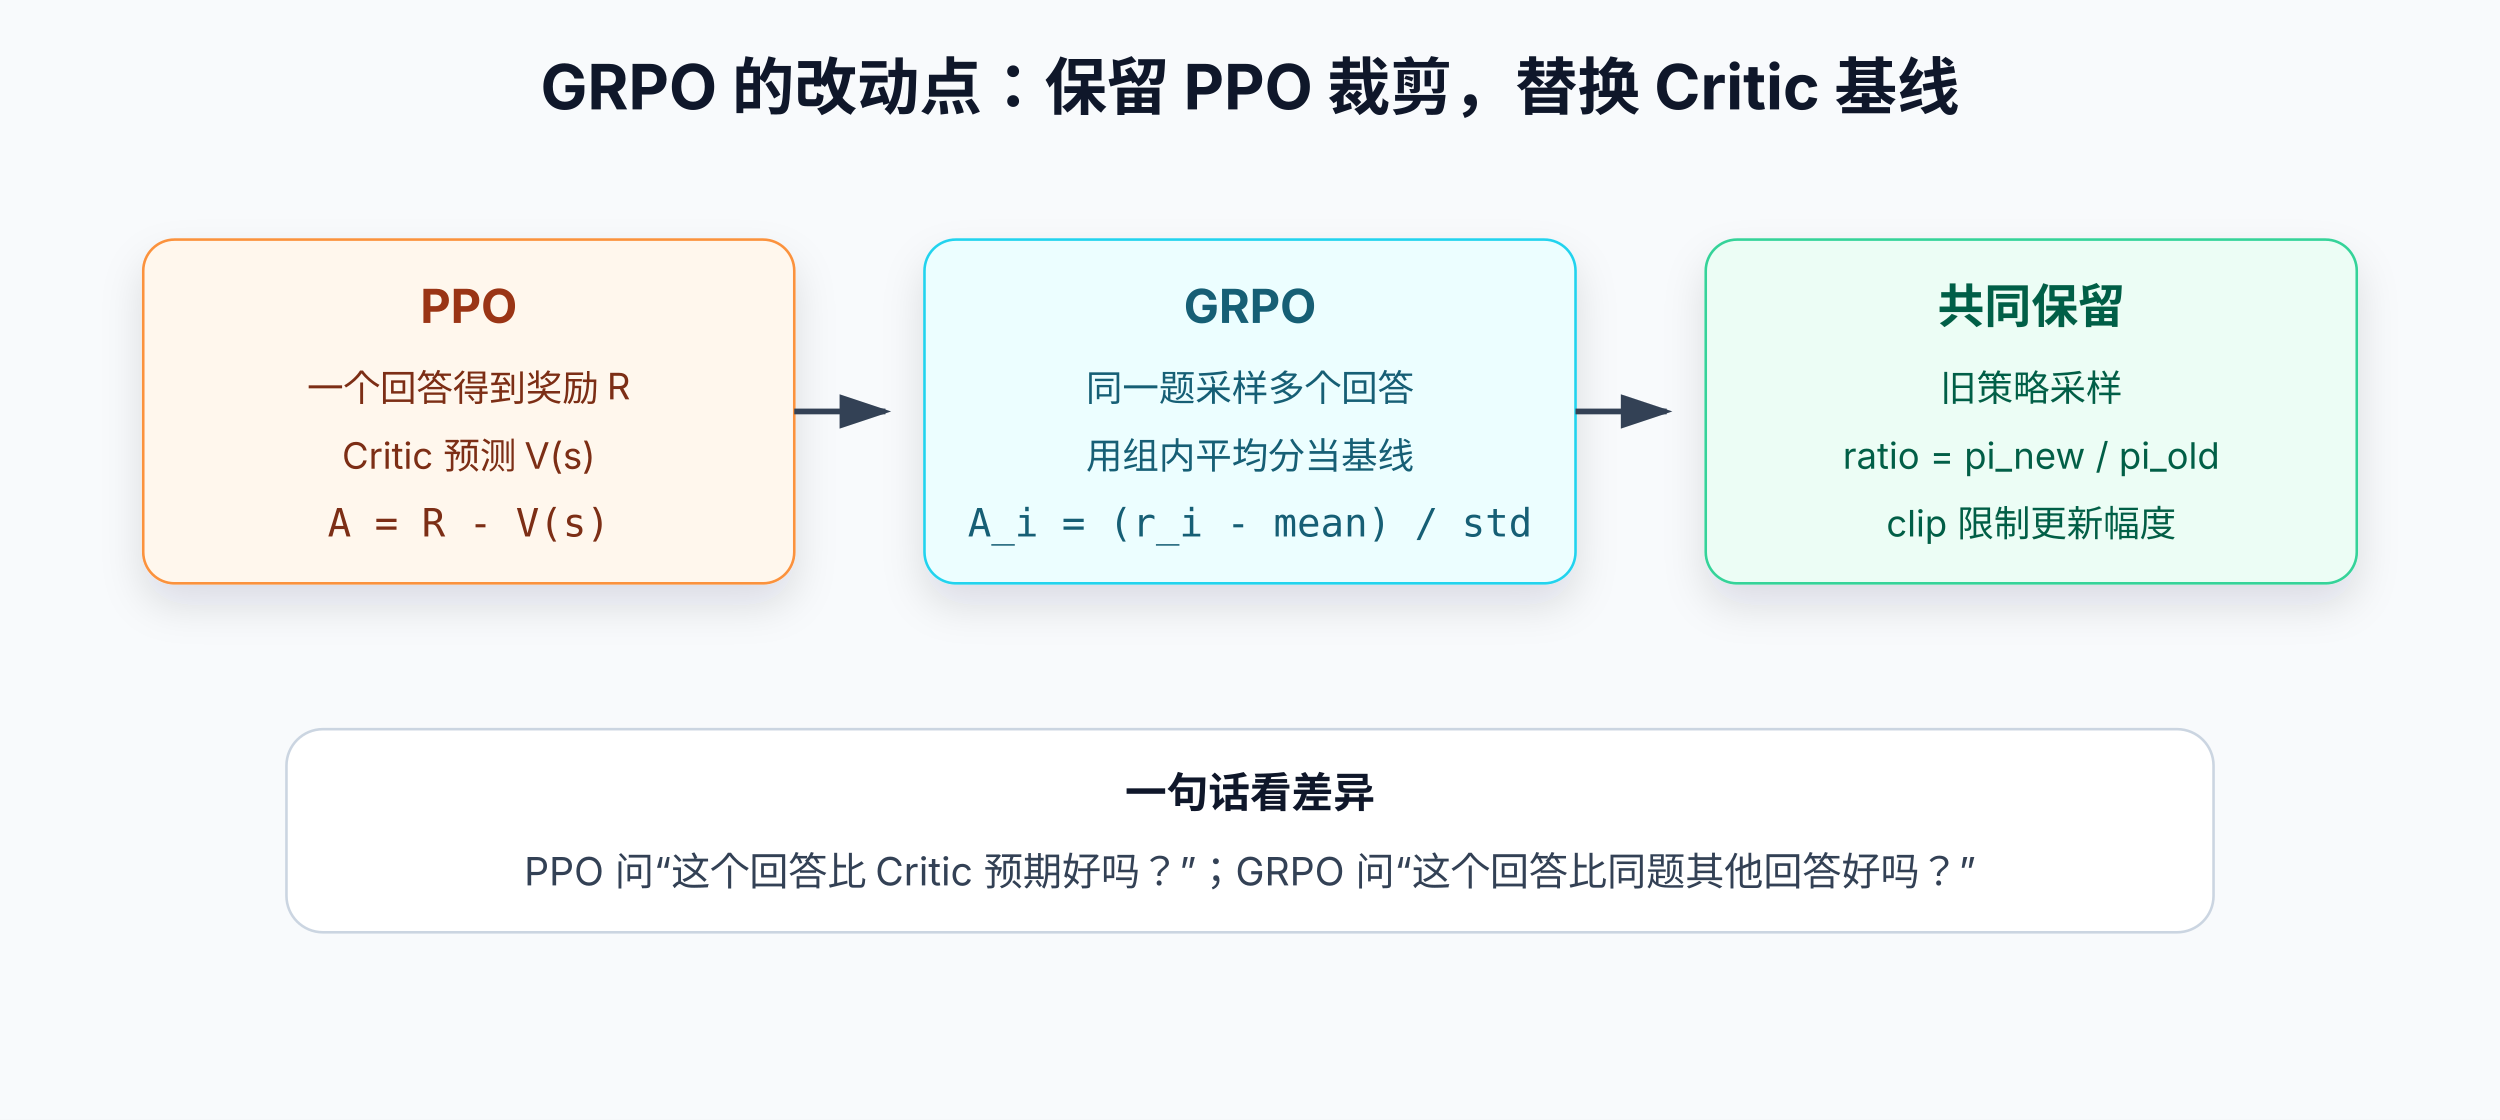
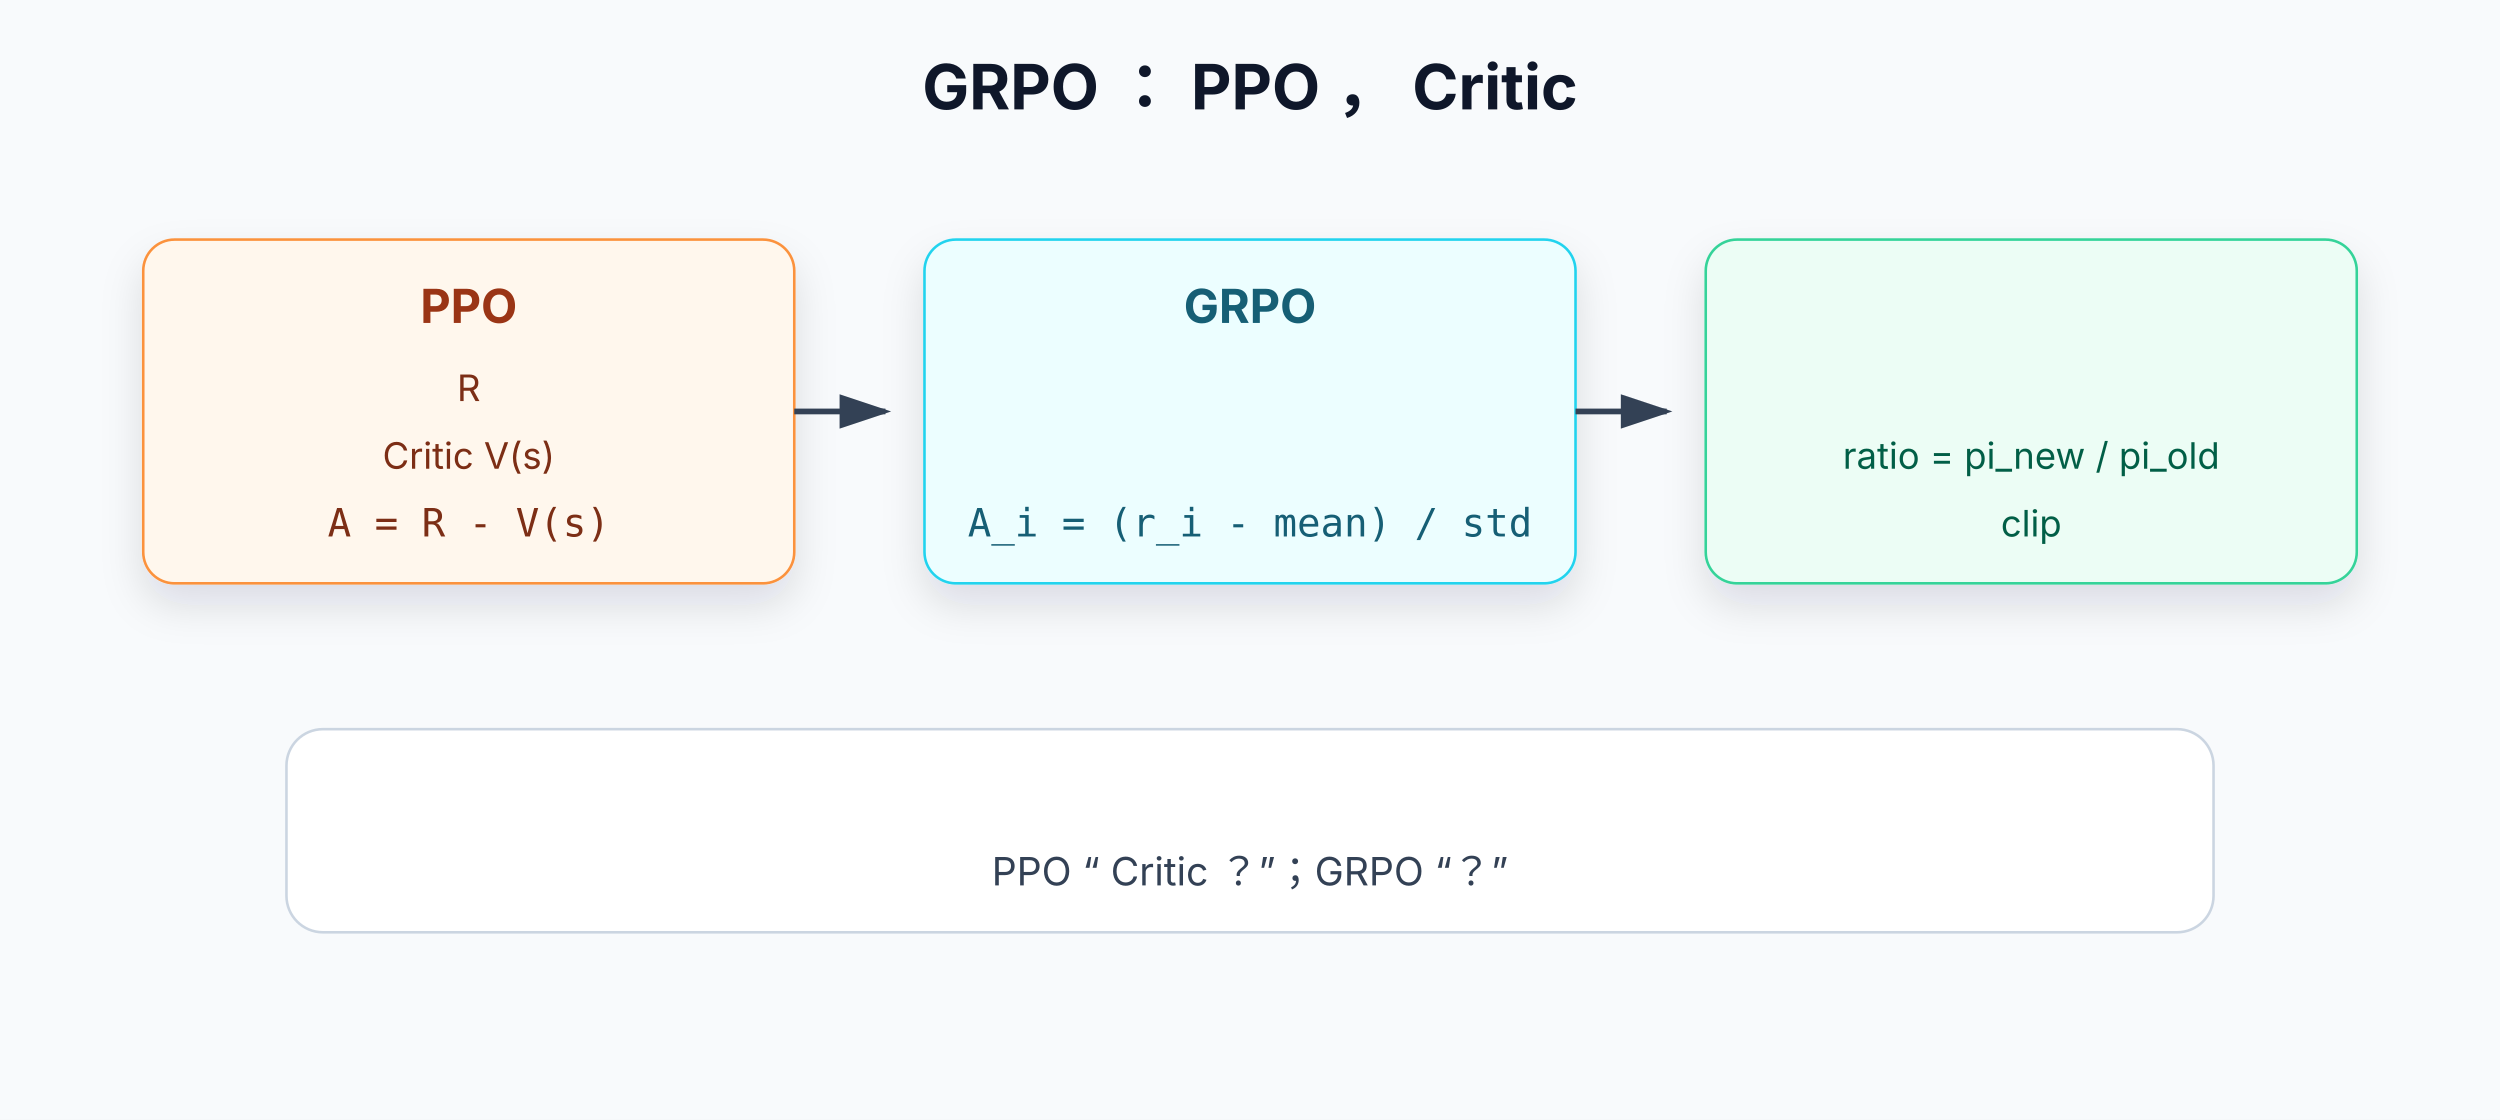
<svg xmlns="http://www.w3.org/2000/svg" width="960" height="430" viewBox="0 0 960 430" role="img" aria-labelledby="title desc">
  <defs>
    <marker id="arrow" markerWidth="10" markerHeight="10" refX="8" refY="3" orient="auto" markerUnits="strokeWidth">
      <path d="M0,0 L0,6 L9,3 z" fill="#334155" />
    </marker>
    <filter id="shadow" x="-10%" y="-20%" width="120%" height="150%">
      <feDropShadow dx="0" dy="8" stdDeviation="8" flood-color="#0f172a" flood-opacity="0.12" />
    </filter>
  </defs>
  <rect width="960" height="430" fill="#f8fafc" />
  <text x="480" y="42" text-anchor="middle" font-family="system-ui, -apple-system, BlinkMacSystemFont, 'Noto Sans SC', sans-serif" font-size="24" font-weight="700" fill="#0f172a">
-     GRPO 的改动点：保留 PPO 裁剪，替换 Critic 基线
+     GRPO ： PPO ， Critic 
  </text>
  <g filter="url(#shadow)">
    <rect x="55" y="92" width="250" height="132" rx="12" fill="#fff7ed" stroke="#fb923c" />
    <text x="180" y="124" text-anchor="middle" font-family="system-ui, -apple-system, BlinkMacSystemFont, 'Noto Sans SC', sans-serif" font-size="18" font-weight="700" fill="#9a3412">PPO</text>
-     <text x="180" y="154" text-anchor="middle" font-family="system-ui, -apple-system, BlinkMacSystemFont, 'Noto Sans SC', sans-serif" font-size="14" fill="#7c2d12">一个回答得到奖励 R</text>
-     <text x="180" y="180" text-anchor="middle" font-family="system-ui, -apple-system, BlinkMacSystemFont, 'Noto Sans SC', sans-serif" font-size="14" fill="#7c2d12">Critic 预测 V(s)</text>
+     <text x="180" y="154" text-anchor="middle" font-family="system-ui, -apple-system, BlinkMacSystemFont, 'Noto Sans SC', sans-serif" font-size="14" fill="#7c2d12"> R</text>
+     <text x="180" y="180" text-anchor="middle" font-family="system-ui, -apple-system, BlinkMacSystemFont, 'Noto Sans SC', sans-serif" font-size="14" fill="#7c2d12">Critic  V(s)</text>
    <text x="180" y="206" text-anchor="middle" font-family="monospace" font-size="15" fill="#7c2d12">A = R - V(s)</text>
  </g>
  <g filter="url(#shadow)">
    <rect x="355" y="92" width="250" height="132" rx="12" fill="#ecfeff" stroke="#22d3ee" />
    <text x="480" y="124" text-anchor="middle" font-family="system-ui, -apple-system, BlinkMacSystemFont, 'Noto Sans SC', sans-serif" font-size="18" font-weight="700" fill="#155e75">GRPO</text>
-     <text x="480" y="154" text-anchor="middle" font-family="system-ui, -apple-system, BlinkMacSystemFont, 'Noto Sans SC', sans-serif" font-size="14" fill="#155e75">同一题采样多个回答</text>
-     <text x="480" y="180" text-anchor="middle" font-family="system-ui, -apple-system, BlinkMacSystemFont, 'Noto Sans SC', sans-serif" font-size="14" fill="#155e75">用组内平均分当基线</text>
+     <text x="480" y="154" text-anchor="middle" font-family="system-ui, -apple-system, BlinkMacSystemFont, 'Noto Sans SC', sans-serif" font-size="14" fill="#155e75" />
+     <text x="480" y="180" text-anchor="middle" font-family="system-ui, -apple-system, BlinkMacSystemFont, 'Noto Sans SC', sans-serif" font-size="14" fill="#155e75" />
    <text x="480" y="206" text-anchor="middle" font-family="monospace" font-size="15" fill="#155e75">A_i = (r_i - mean) / std</text>
  </g>
  <g filter="url(#shadow)">
    <rect x="655" y="92" width="250" height="132" rx="12" fill="#ecfdf5" stroke="#34d399" />
-     <text x="780" y="124" text-anchor="middle" font-family="system-ui, -apple-system, BlinkMacSystemFont, 'Noto Sans SC', sans-serif" font-size="18" font-weight="700" fill="#065f46">共同保留</text>
-     <text x="780" y="154" text-anchor="middle" font-family="system-ui, -apple-system, BlinkMacSystemFont, 'Noto Sans SC', sans-serif" font-size="14" fill="#065f46">旧策略采样</text>
+     <text x="780" y="124" text-anchor="middle" font-family="system-ui, -apple-system, BlinkMacSystemFont, 'Noto Sans SC', sans-serif" font-size="18" font-weight="700" fill="#065f46" />
+     <text x="780" y="154" text-anchor="middle" font-family="system-ui, -apple-system, BlinkMacSystemFont, 'Noto Sans SC', sans-serif" font-size="14" fill="#065f46" />
    <text x="780" y="180" text-anchor="middle" font-family="system-ui, -apple-system, BlinkMacSystemFont, 'Noto Sans SC', sans-serif" font-size="14" fill="#065f46">ratio = pi_new / pi_old</text>
-     <text x="780" y="206" text-anchor="middle" font-family="system-ui, -apple-system, BlinkMacSystemFont, 'Noto Sans SC', sans-serif" font-size="14" fill="#065f46">clip 限制更新幅度</text>
+     <text x="780" y="206" text-anchor="middle" font-family="system-ui, -apple-system, BlinkMacSystemFont, 'Noto Sans SC', sans-serif" font-size="14" fill="#065f46">clip </text>
  </g>
  <line x1="305" y1="158" x2="340" y2="158" stroke="#334155" stroke-width="2.2" marker-end="url(#arrow)" />
  <line x1="605" y1="158" x2="640" y2="158" stroke="#334155" stroke-width="2.2" marker-end="url(#arrow)" />
  <g>
    <rect x="110" y="280" width="740" height="78" rx="14" fill="#ffffff" stroke="#cbd5e1" />
-     <text x="480" y="310" text-anchor="middle" font-family="system-ui, -apple-system, BlinkMacSystemFont, 'Noto Sans SC', sans-serif" font-size="16" font-weight="700" fill="#0f172a">一句话看差异</text>
+     <text x="480" y="310" text-anchor="middle" font-family="system-ui, -apple-system, BlinkMacSystemFont, 'Noto Sans SC', sans-serif" font-size="16" font-weight="700" fill="#0f172a" />
    <text x="480" y="340" text-anchor="middle" font-family="system-ui, -apple-system, BlinkMacSystemFont, 'Noto Sans SC', sans-serif" font-size="15" fill="#334155">
-       PPO 问“这个回答比 Critic 预期好吗？”；GRPO 问“这个回答比同题其他回答好吗？”
+       PPO “ Critic ？”；GRPO “？”
    </text>
  </g>
</svg>
